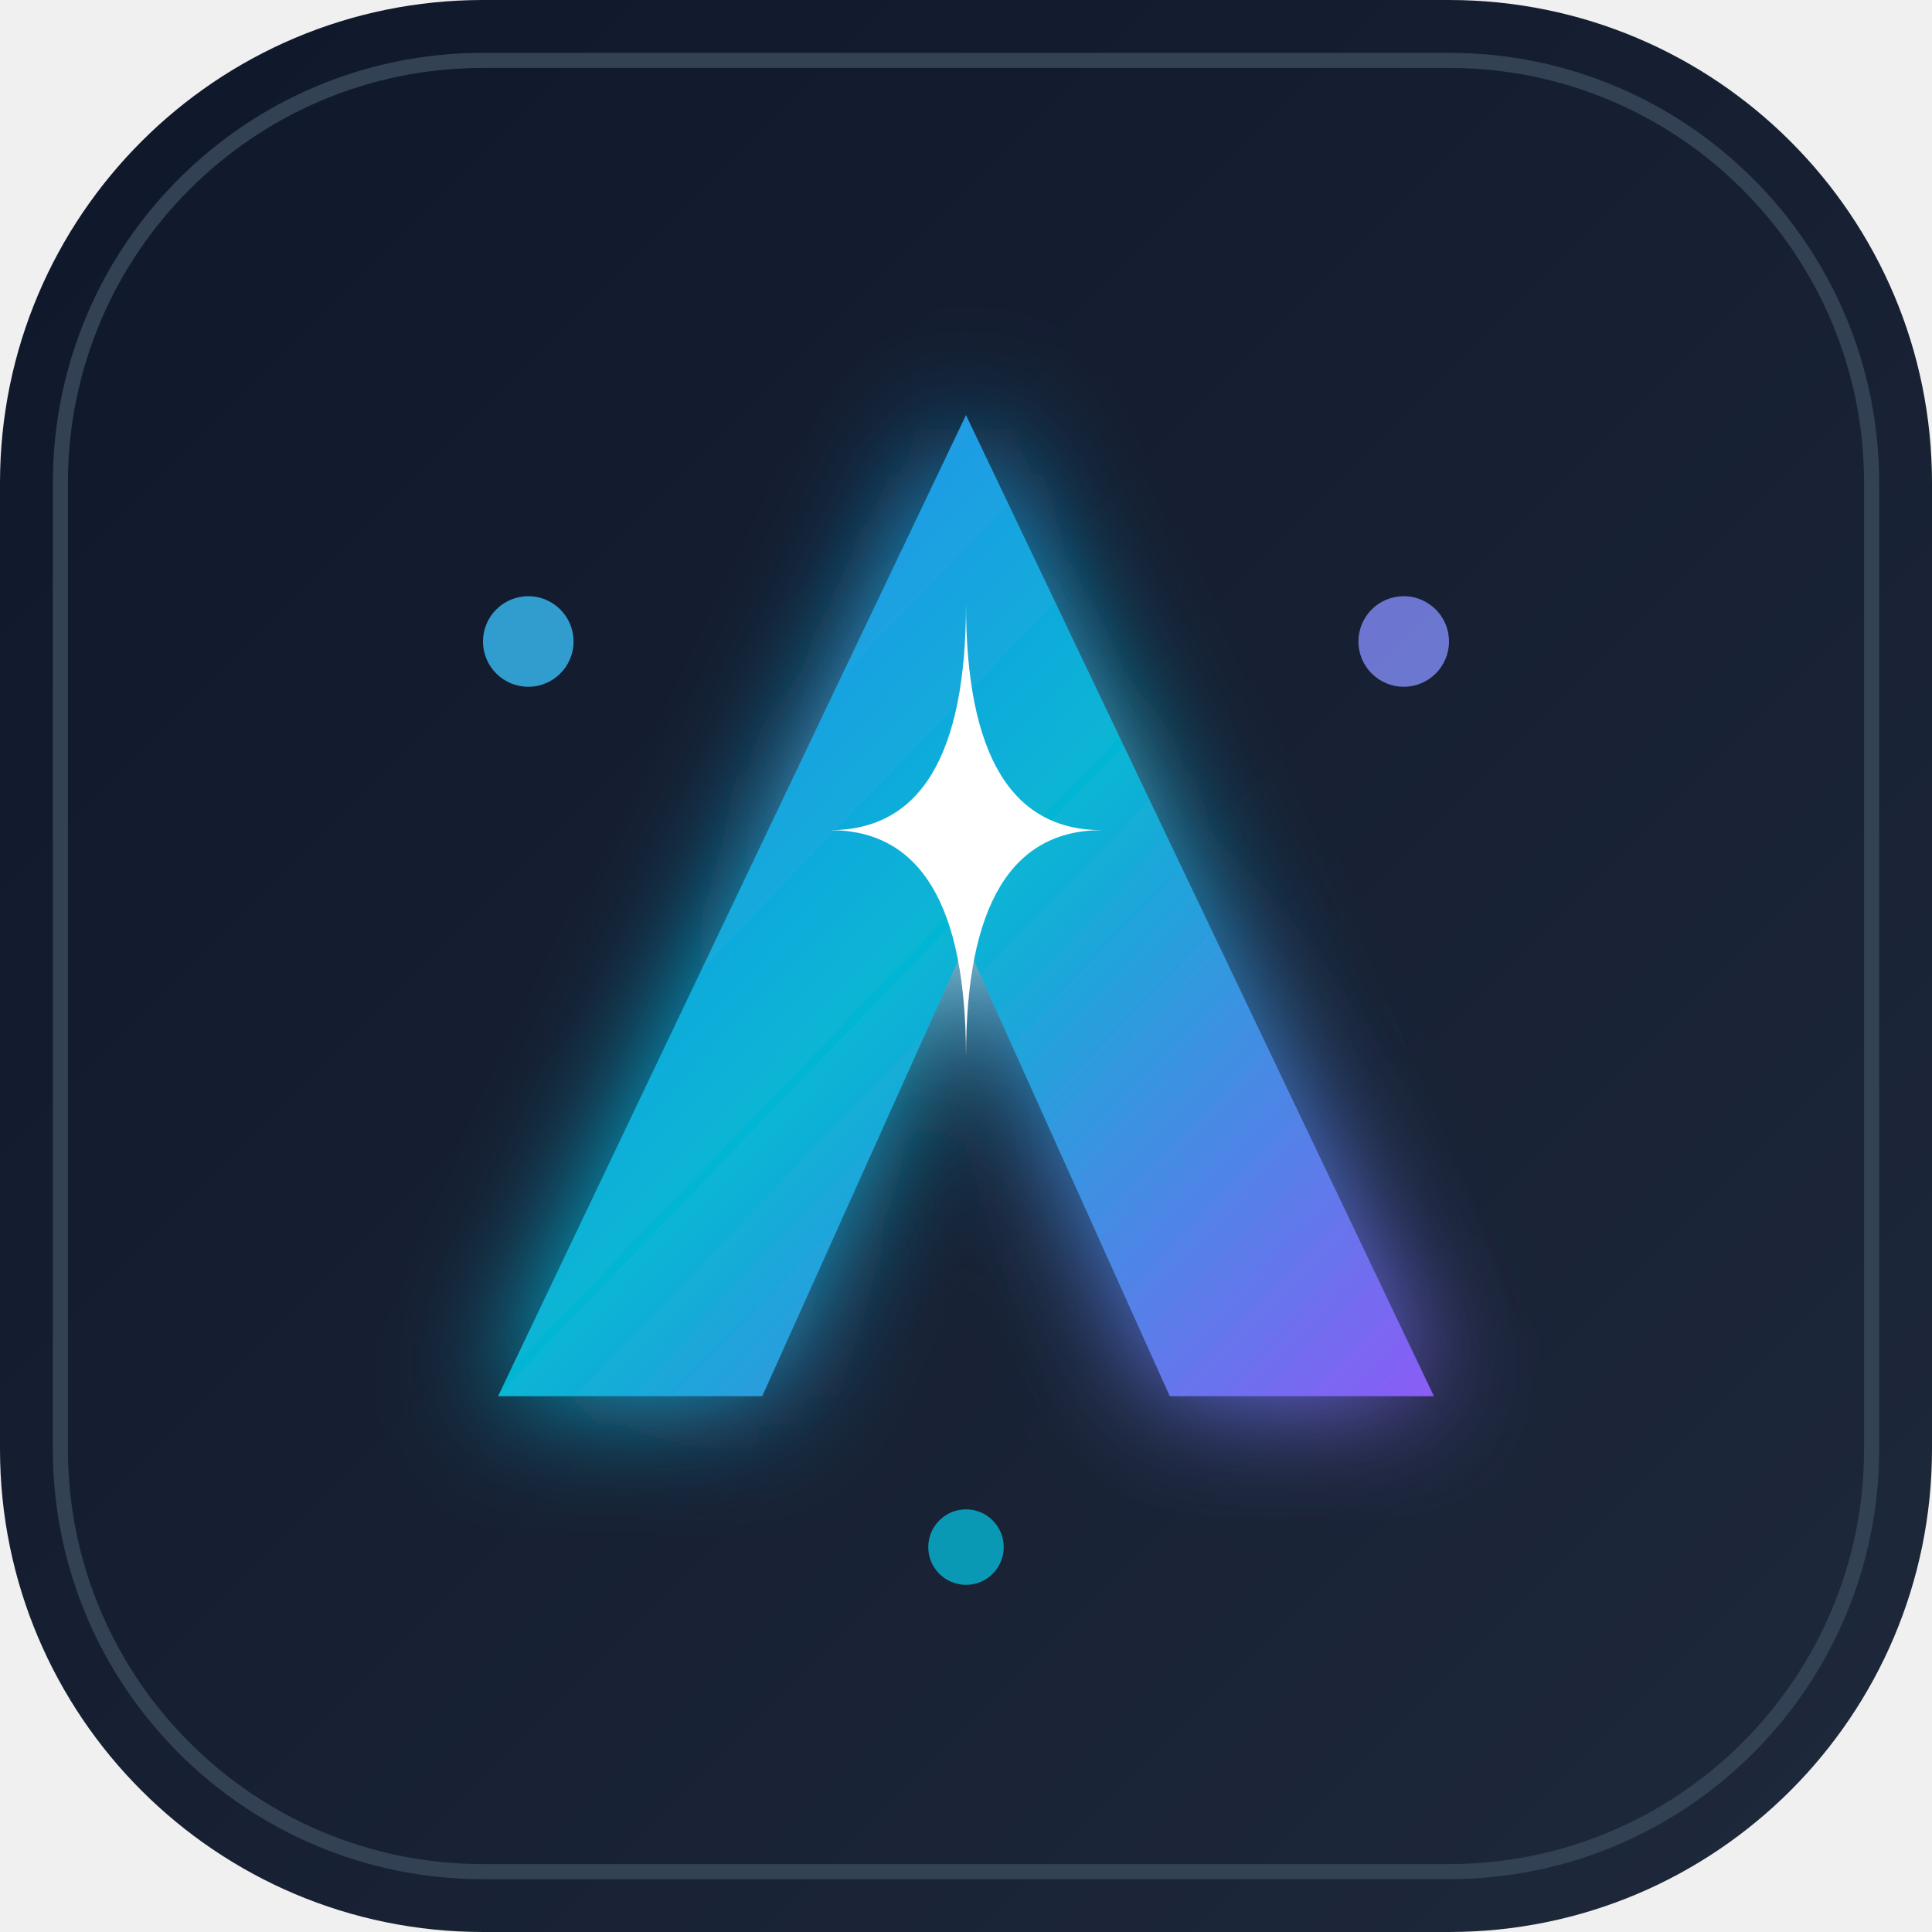
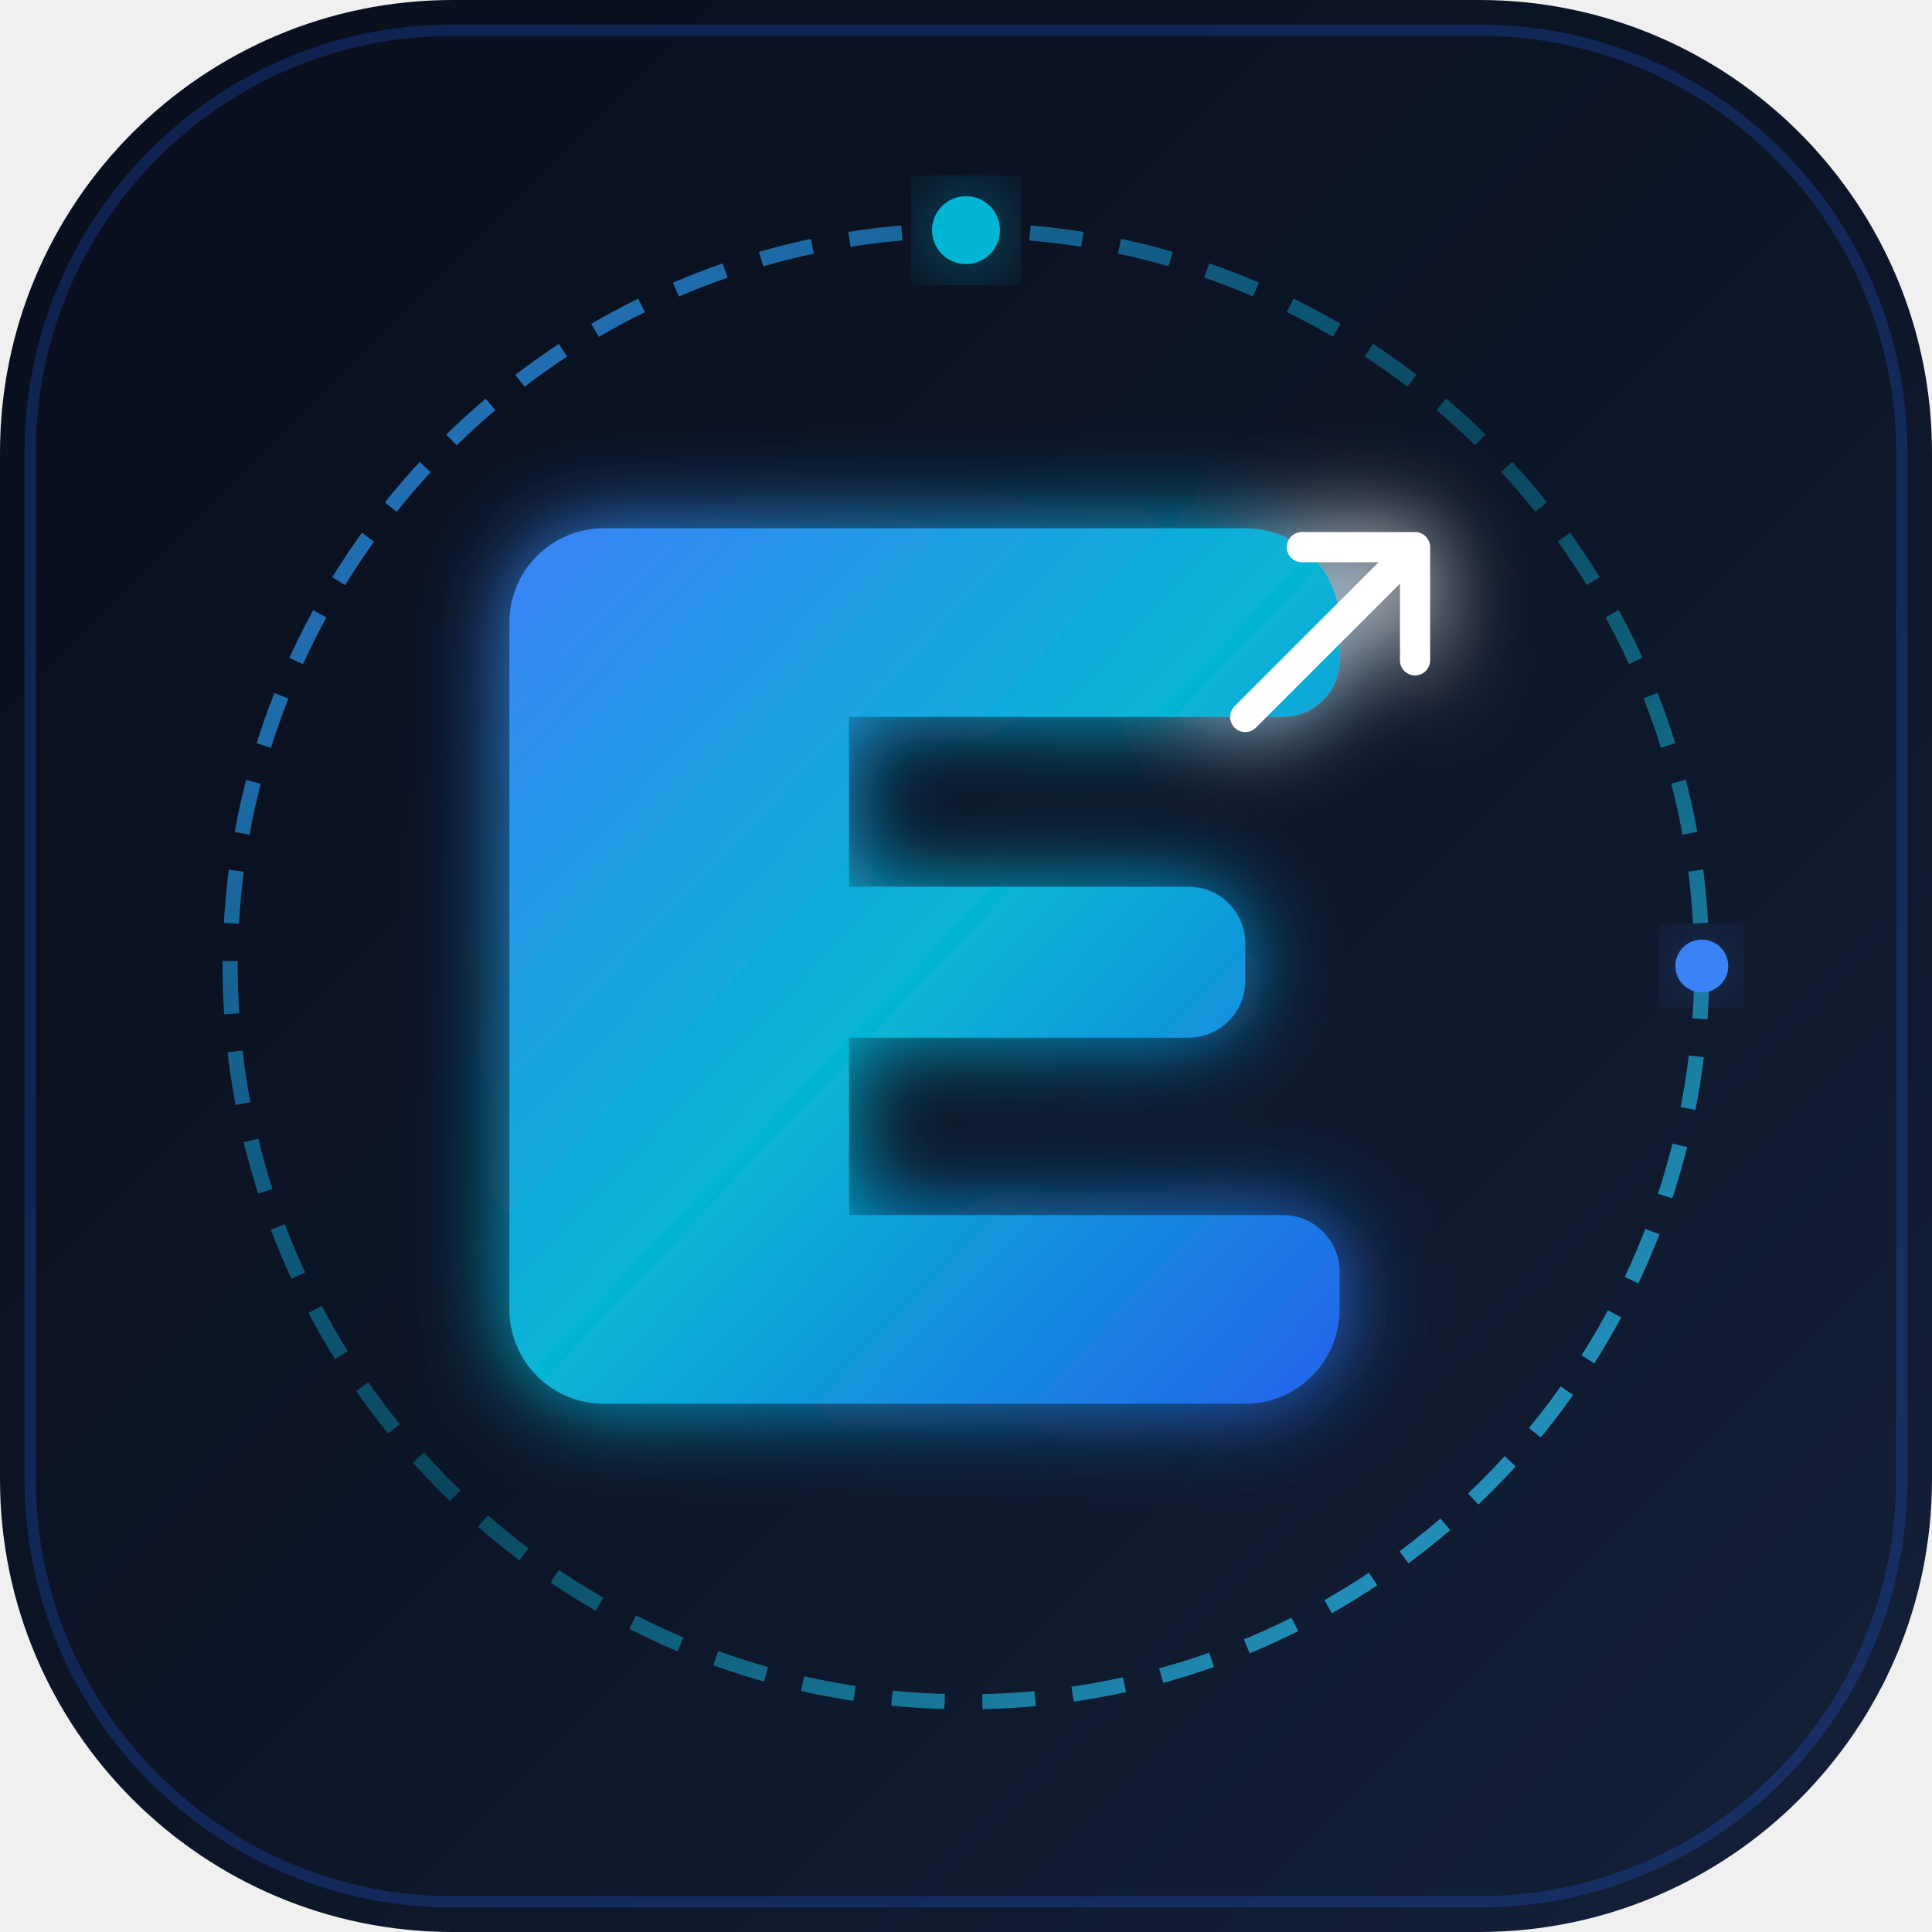
<svg xmlns="http://www.w3.org/2000/svg" viewBox="0 0 512 512" width="512" height="512">
  <defs>
-     <linearGradient id="bg" x1="0%" y1="0%" x2="100%" y2="100%">
-       <stop offset="0%" stop-color="#0f172a" />
-       <stop offset="100%" stop-color="#1e293b" />
+     <linearGradient id="bgGrad" x1="0%" y1="0%" x2="100%" y2="100%">
+       <stop offset="0%" stop-color="#080e1c" />
+       <stop offset="50%" stop-color="#0c1527" />
+       <stop offset="100%" stop-color="#14213a" />
    </linearGradient>
-     <linearGradient id="accent" x1="0%" y1="0%" x2="100%" y2="100%">
+     <linearGradient id="primaryGrad" x1="0%" y1="0%" x2="100%" y2="100%">
      <stop offset="0%" stop-color="#3b82f6" />
      <stop offset="50%" stop-color="#06b6d4" />
-       <stop offset="100%" stop-color="#8b5cf6" />
+       <stop offset="100%" stop-color="#2563eb" />
    </linearGradient>
-     <filter id="glow" x="-20%" y="-20%" width="140%" height="140%">
-       <feGaussianBlur stdDeviation="16" result="blur" />
+     <linearGradient id="orbitGrad" x1="0%" y1="0%" x2="100%" y2="100%">
+       <stop offset="0%" stop-color="#3b82f6" stop-opacity="0.9" />
+       <stop offset="50%" stop-color="#06b6d4" stop-opacity="0.3" />
+       <stop offset="100%" stop-color="#38bdf8" stop-opacity="0.9" />
+     </linearGradient>
+     <filter id="softGlow" x="-30%" y="-30%" width="160%" height="160%">
+       <feGaussianBlur stdDeviation="12" result="blur" />
      <feComposite in="SourceGraphic" in2="blur" operator="over" />
    </filter>
  </defs>
-   <rect width="512" height="512" rx="128" fill="url(#bg)" />
-   <rect x="16" y="16" width="480" height="480" rx="112" fill="none" stroke="#334155" stroke-width="4" />
-   <g filter="url(#glow)">
-     <path d="M256 110 L380 370 L310 370 L256 250 L202 370 L132 370 Z" fill="url(#accent)" />
-     <path d="M256 160 Q256 220 220 220 Q256 220 256 280 Q256 220 292 220 Q256 220 256 160 Z" fill="#ffffff" />
+   <rect width="512" height="512" rx="120" fill="url(#bgGrad)" />
+   <rect x="8" y="8" width="496" height="496" rx="112" fill="none" stroke="#2563eb" stroke-opacity="0.25" stroke-width="3" />
+   <circle cx="256" cy="256" r="195" fill="none" stroke="url(#orbitGrad)" stroke-width="4" stroke-dasharray="14 10" />
+   <circle cx="256" cy="61" r="9" fill="#06b6d4" filter="url(#softGlow)" />
+   <circle cx="451" cy="256" r="7" fill="#3b82f6" filter="url(#softGlow)" />
+   <g filter="url(#softGlow)">
+     <path d="M 160 140 H 330 A 25 25 0 0 1 355 165 V 175 A 15 15 0 0 1 340 190 H 225 V 235 H 315 A 15 15 0 0 1 330 250 V 260 A 15 15 0 0 1 315 275 H 225 V 322 H 340 A 15 15 0 0 1 355 337 V 347 A 25 25 0 0 1 330 372 H 160 A 25 25 0 0 1 135 347 V 165 A 25 25 0 0 1 160 140 Z" fill="url(#primaryGrad)" />
+     <path d="M 330 190 L 375 145 M 375 145 H 345 M 375 145 V 175" stroke="#ffffff" stroke-width="8" stroke-linecap="round" stroke-linejoin="round" />
  </g>
-   <circle cx="140" cy="170" r="12" fill="#38bdf8" opacity="0.8" />
-   <circle cx="372" cy="170" r="12" fill="#818cf8" opacity="0.8" />
-   <circle cx="256" cy="410" r="10" fill="#06b6d4" opacity="0.8" />
</svg>
